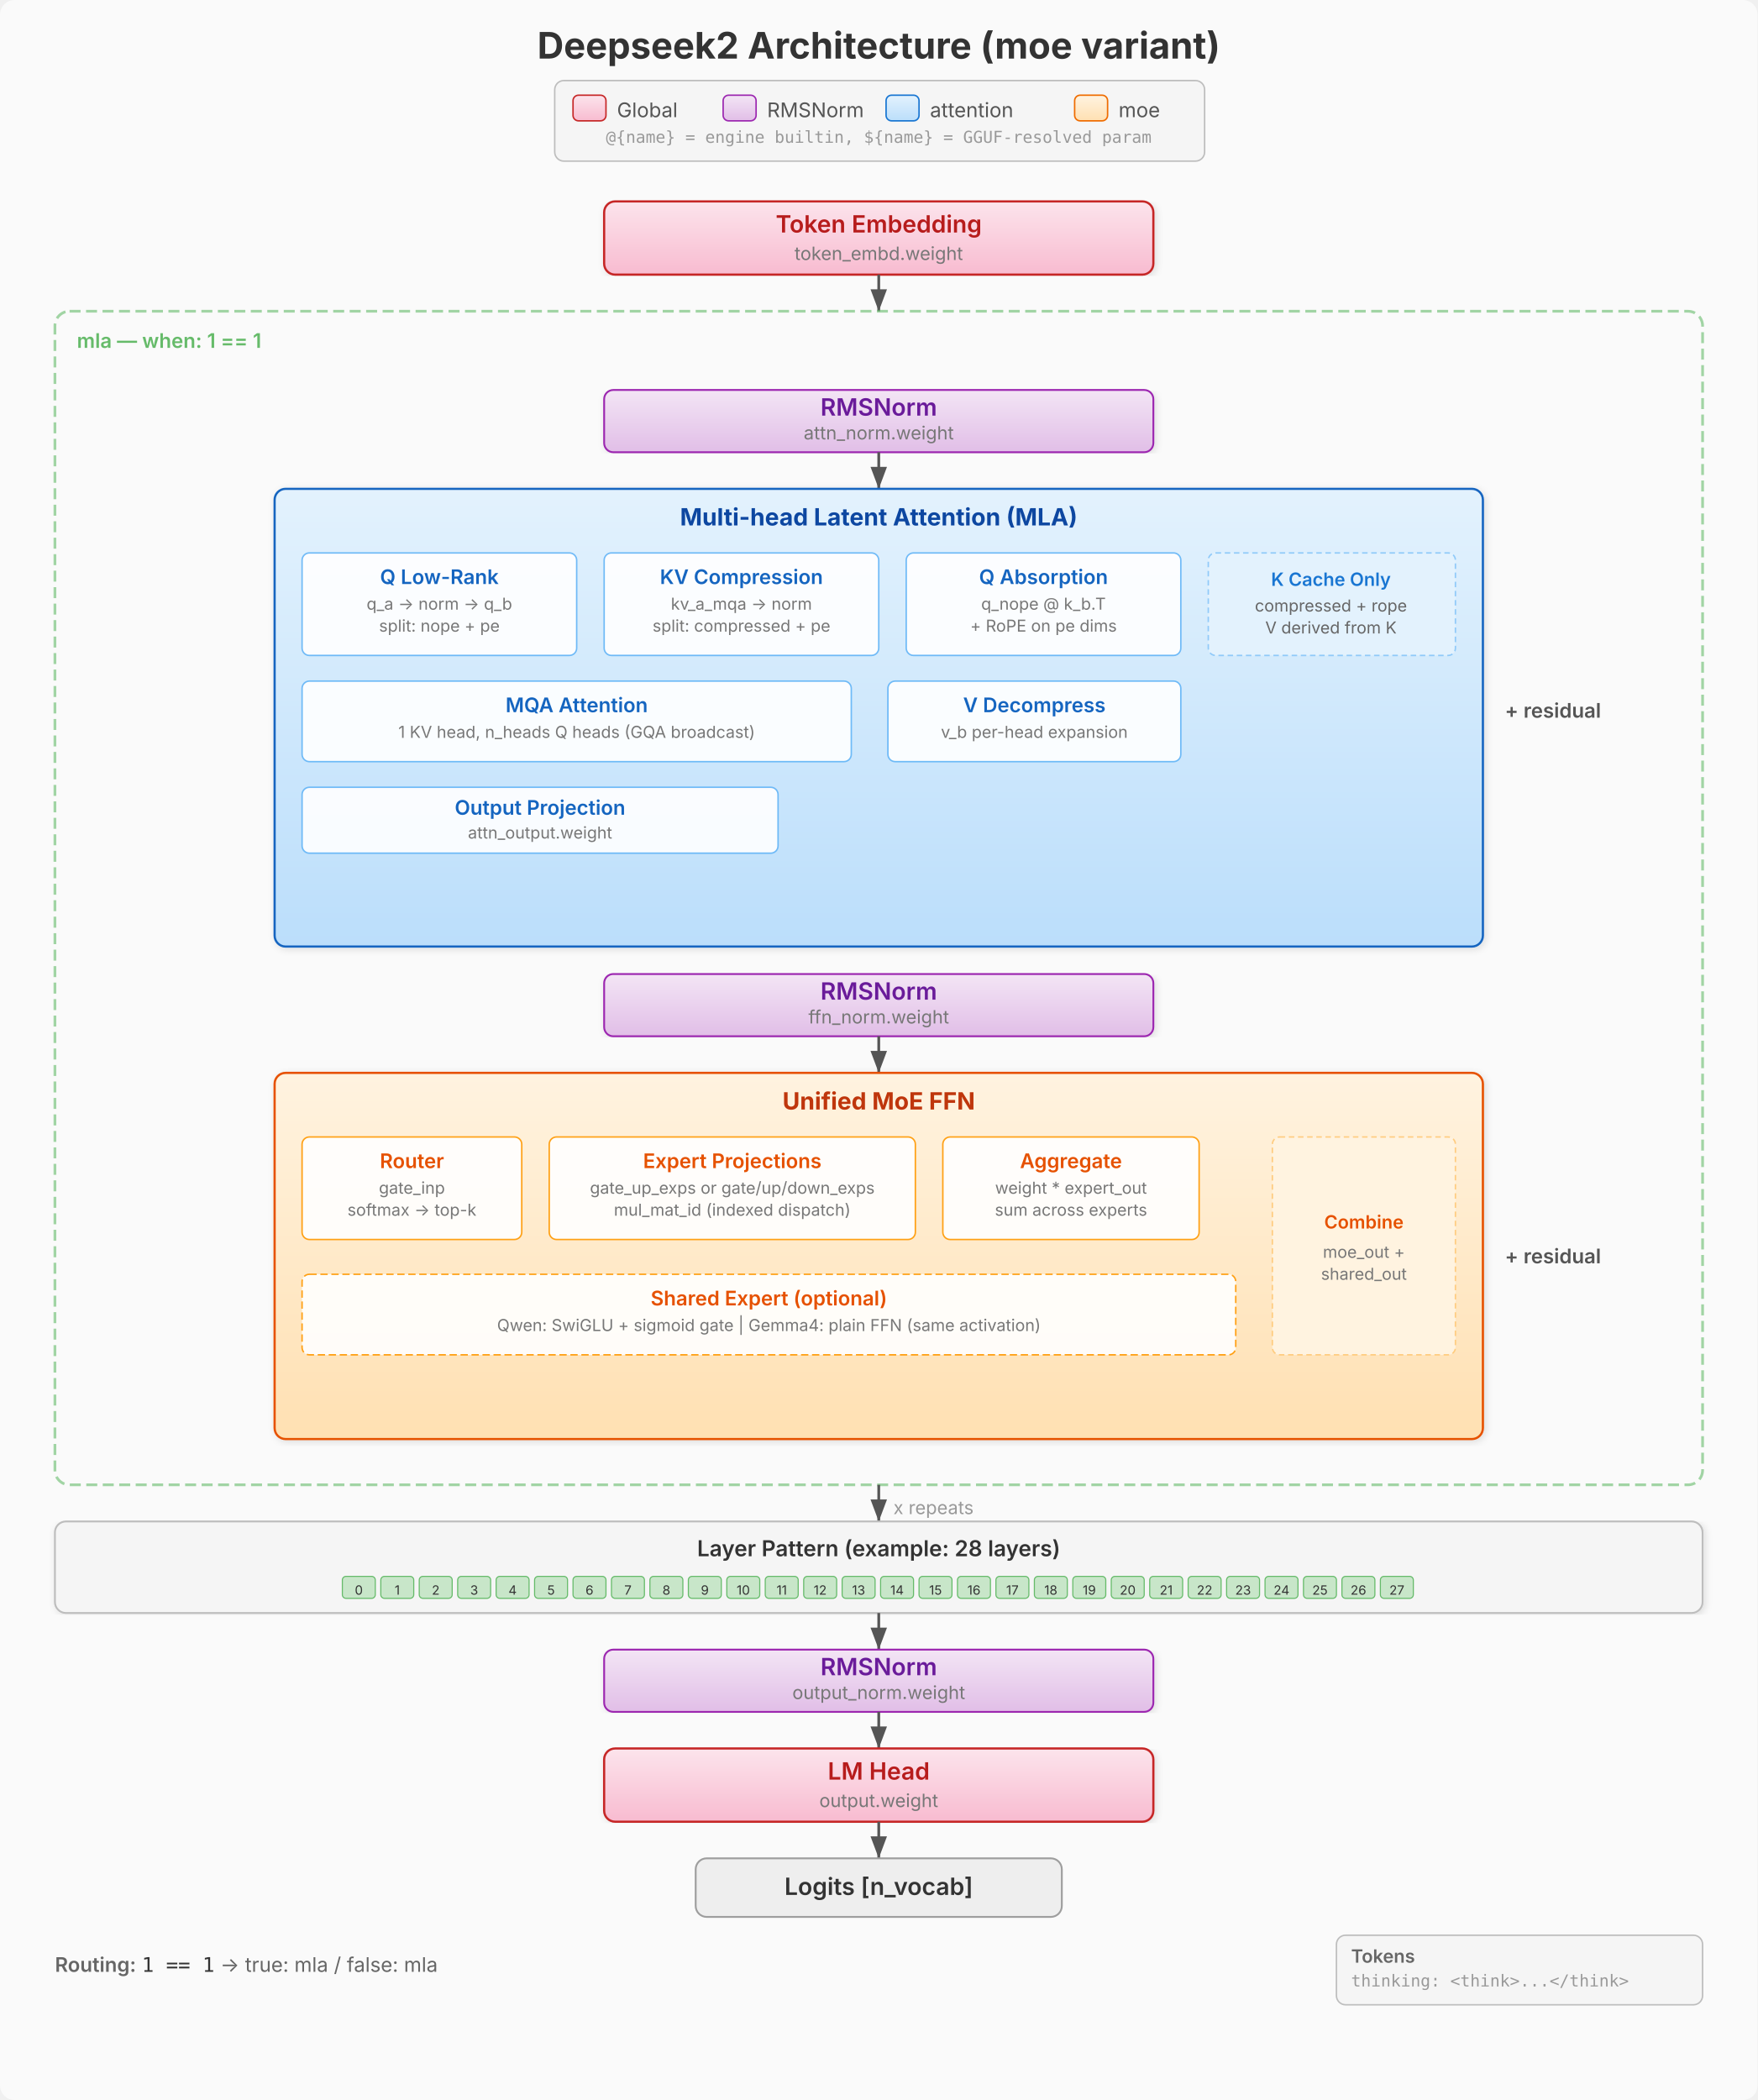
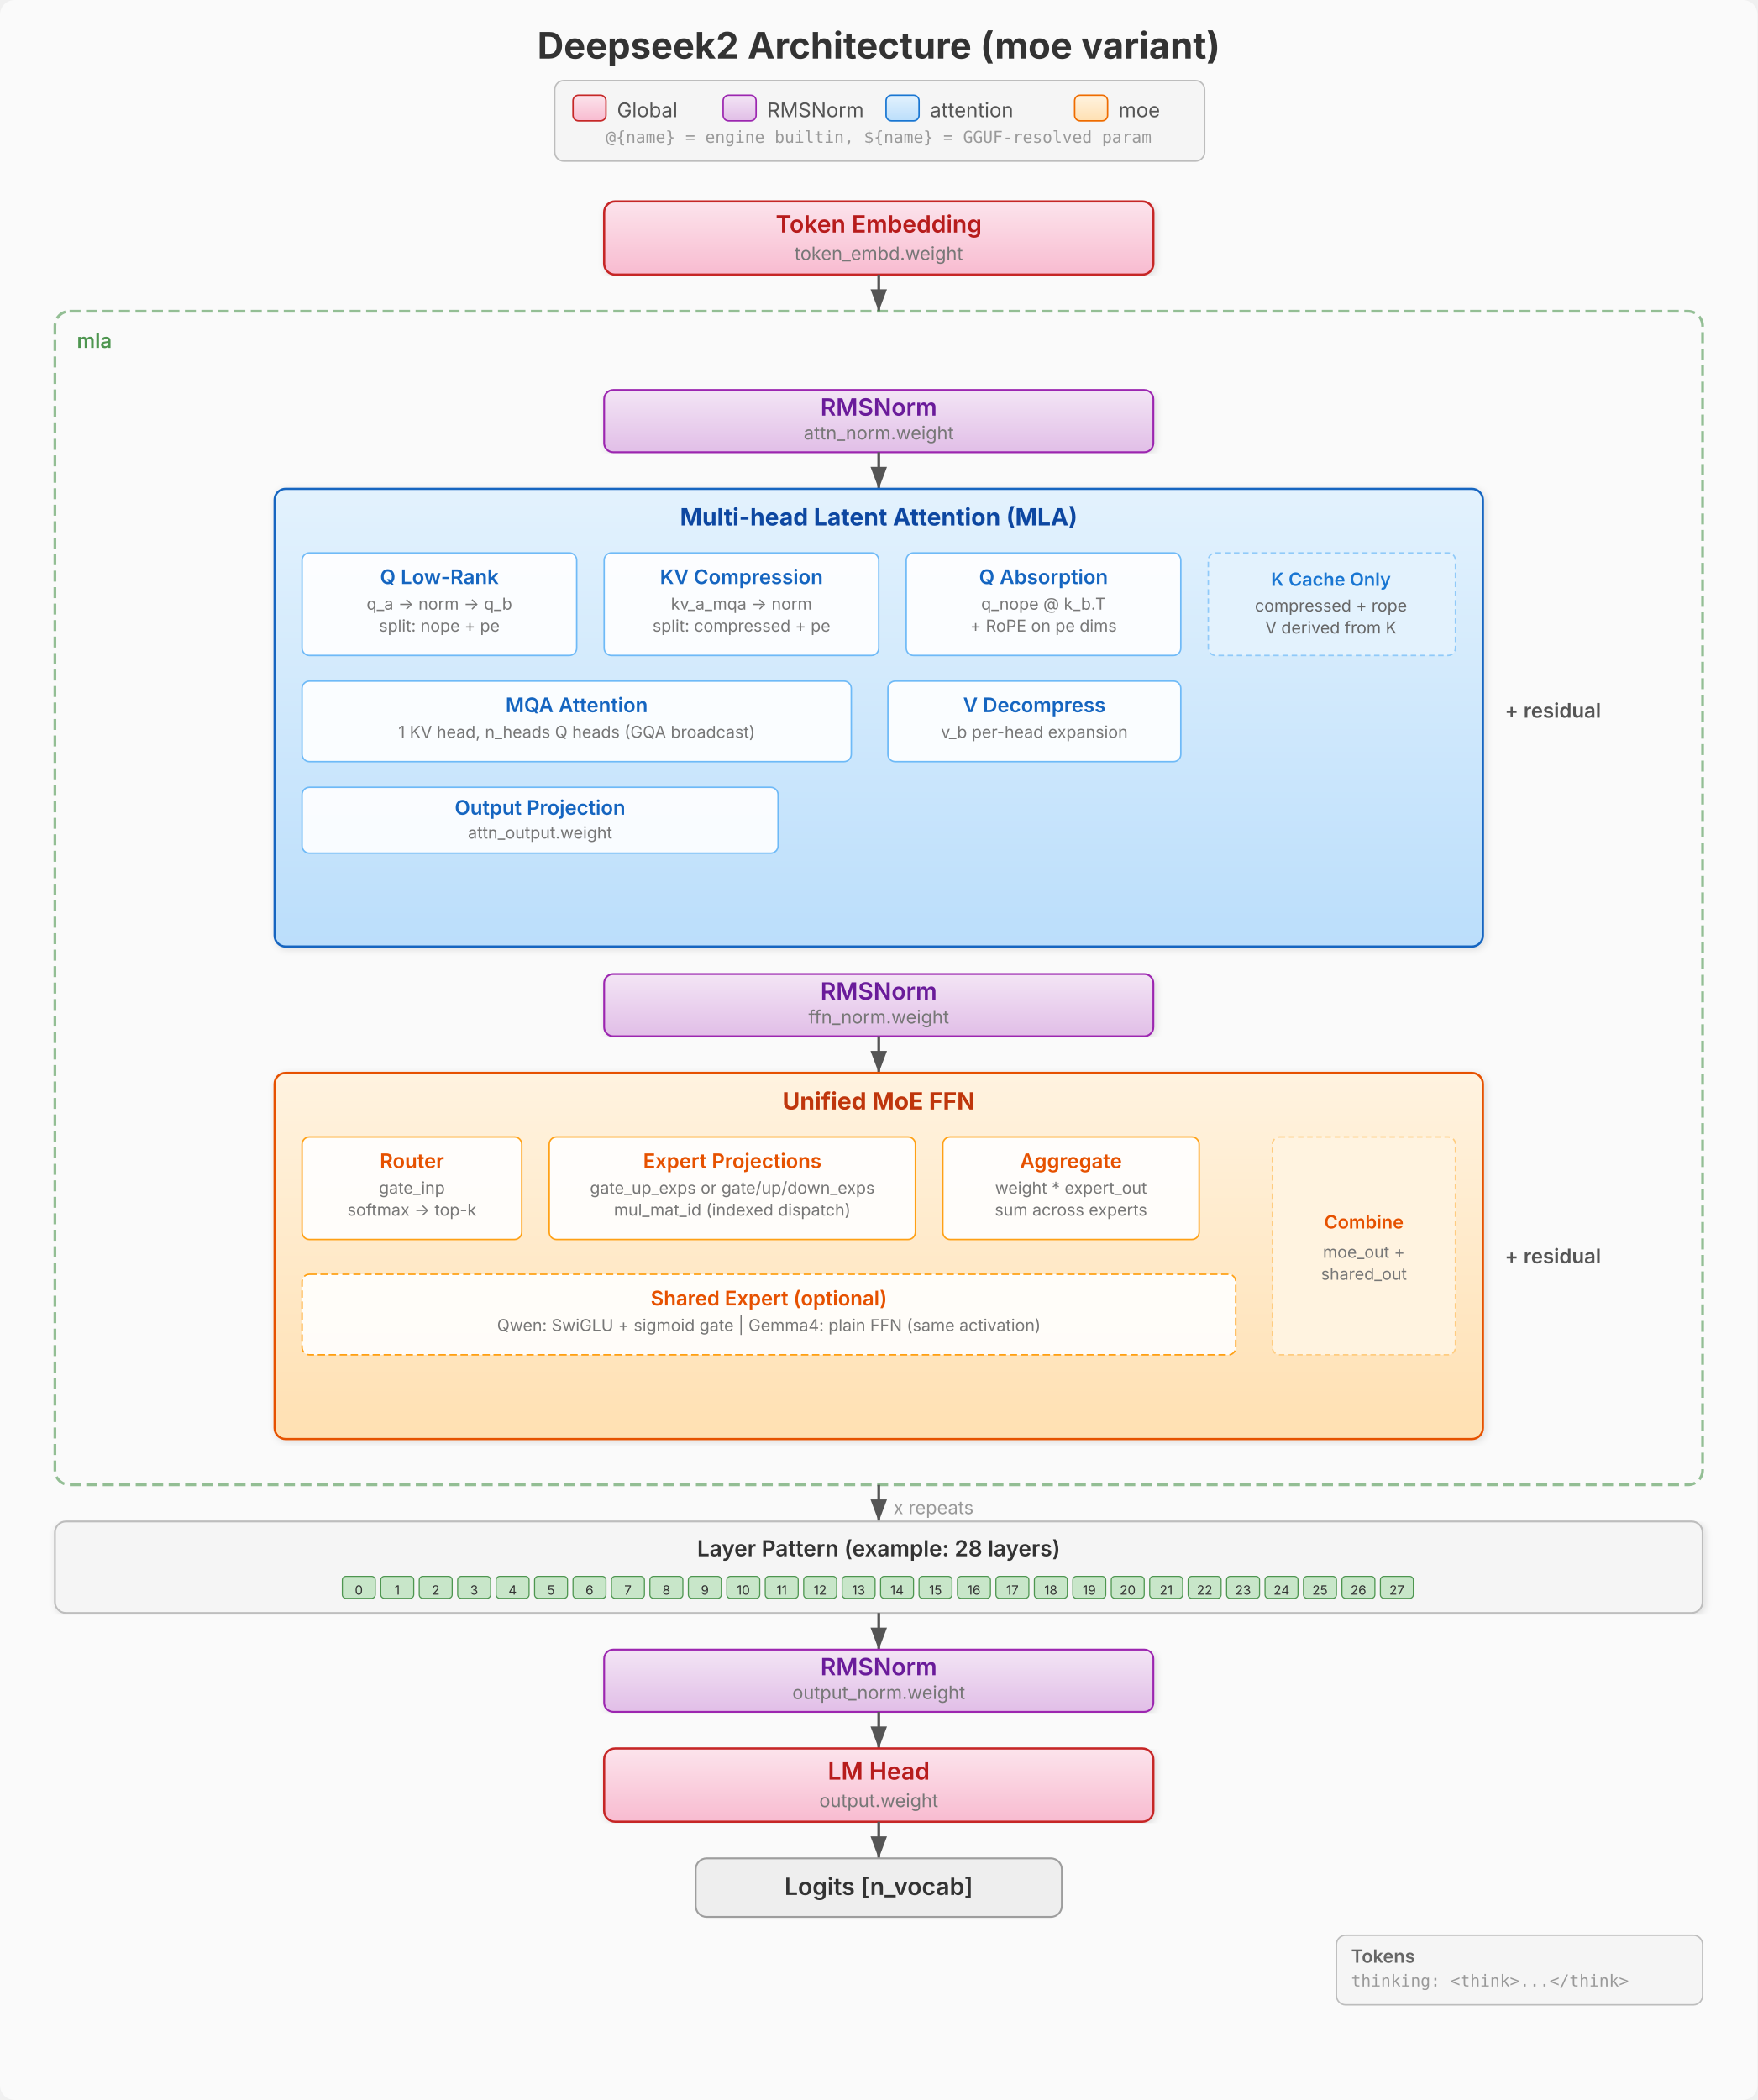
<svg xmlns="http://www.w3.org/2000/svg" viewBox="0 0 960 1147" font-family="system-ui, -apple-system, sans-serif" font-size="13">
  <defs>
    <marker id="arrow" markerWidth="8" markerHeight="6" refX="8" refY="3" orient="auto">
      <path d="M0,0 L8,3 L0,6" fill="#555555" />
    </marker>
    <linearGradient id="ssmGrad" x1="0" y1="0" x2="0" y2="1">
      <stop offset="0%" stop-color="#e8f5e9" />
      <stop offset="100%" stop-color="#c8e6c9" />
    </linearGradient>
    <linearGradient id="attnGrad" x1="0" y1="0" x2="0" y2="1">
      <stop offset="0%" stop-color="#e3f2fd" />
      <stop offset="100%" stop-color="#bbdefb" />
    </linearGradient>
    <linearGradient id="swaGrad" x1="0" y1="0" x2="0" y2="1">
      <stop offset="0%" stop-color="#e8f5e9" />
      <stop offset="100%" stop-color="#c8e6c9" />
    </linearGradient>
    <linearGradient id="ffnGrad" x1="0" y1="0" x2="0" y2="1">
      <stop offset="0%" stop-color="#fff3e0" />
      <stop offset="100%" stop-color="#ffe0b2" />
    </linearGradient>
    <linearGradient id="normGrad" x1="0" y1="0" x2="0" y2="1">
      <stop offset="0%" stop-color="#f3e5f5" />
      <stop offset="100%" stop-color="#e1bee7" />
    </linearGradient>
    <linearGradient id="globalGrad" x1="0" y1="0" x2="0" y2="1">
      <stop offset="0%" stop-color="#fce4ec" />
      <stop offset="100%" stop-color="#f8bbd0" />
    </linearGradient>
    <filter id="shadow" x="-2%" y="-2%" width="104%" height="104%">
      <feDropShadow dx="1" dy="1" stdDeviation="2" flood-opacity="0.12" />
    </filter>
    <g id="block_mla">
      <g>
        <rect width="660" height="250" rx="6" fill="url(#attnGrad)" stroke="#1565c0" stroke-width="1.2" filter="url(#shadow)" />
        <text x="330" y="20" text-anchor="middle" font-weight="700" font-size="13" fill="#0d47a1">Multi-head Latent Attention (MLA)</text>
        <g transform="translate(15, 35)">
          <rect width="150" height="56" rx="4" fill="#fff" stroke="#64b5f6" stroke-width="0.8" opacity="0.9" />
          <text x="75" y="17" text-anchor="middle" font-size="11" font-weight="600" fill="#1565c0">Q Low-Rank</text>
          <text x="75" y="31" text-anchor="middle" font-size="9" fill="#777">q_a -&gt; norm -&gt; q_b</text>
          <text x="75" y="43" text-anchor="middle" font-size="9" fill="#777">split: nope + pe</text>
        </g>
        <g transform="translate(180, 35)">
          <rect width="150" height="56" rx="4" fill="#fff" stroke="#64b5f6" stroke-width="0.8" opacity="0.9" />
          <text x="75" y="17" text-anchor="middle" font-size="11" font-weight="600" fill="#1565c0">KV Compression</text>
          <text x="75" y="31" text-anchor="middle" font-size="9" fill="#777">kv_a_mqa -&gt; norm</text>
          <text x="75" y="43" text-anchor="middle" font-size="9" fill="#777">split: compressed + pe</text>
        </g>
        <g transform="translate(345, 35)">
          <rect width="150" height="56" rx="4" fill="#fff" stroke="#64b5f6" stroke-width="0.8" opacity="0.9" />
          <text x="75" y="17" text-anchor="middle" font-size="11" font-weight="600" fill="#1565c0">Q Absorption</text>
          <text x="75" y="31" text-anchor="middle" font-size="9" fill="#777">q_nope @ k_b.T</text>
          <text x="75" y="43" text-anchor="middle" font-size="9" fill="#777">+ RoPE on pe dims</text>
        </g>
        <g transform="translate(15, 105)">
          <rect width="300" height="44" rx="4" fill="#fff" stroke="#64b5f6" stroke-width="0.8" opacity="0.9" />
          <text x="150" y="17" text-anchor="middle" font-size="11" font-weight="600" fill="#1565c0">MQA Attention</text>
          <text x="150" y="31" text-anchor="middle" font-size="9" fill="#777">1 KV head, n_heads Q heads (GQA broadcast)</text>
        </g>
        <g transform="translate(335, 105)">
          <rect width="160" height="44" rx="4" fill="#fff" stroke="#64b5f6" stroke-width="0.8" opacity="0.9" />
          <text x="80" y="17" text-anchor="middle" font-size="11" font-weight="600" fill="#1565c0">V Decompress</text>
          <text x="80" y="31" text-anchor="middle" font-size="9" fill="#777">v_b per-head expansion</text>
        </g>
        <g transform="translate(15, 163)">
          <rect width="260" height="36" rx="4" fill="#fff" stroke="#64b5f6" stroke-width="0.8" opacity="0.9" />
          <text x="130" y="15" text-anchor="middle" font-size="11" font-weight="600" fill="#1565c0">Output Projection</text>
          <text x="130" y="28" text-anchor="middle" font-size="9" fill="#777">attn_output.weight</text>
        </g>
        <g transform="translate(510, 35)">
          <rect width="135" height="56" rx="4" fill="#e3f2fd" stroke="#90caf9" stroke-width="0.8" stroke-dasharray="3,2" />
          <text x="67" y="18" text-anchor="middle" font-size="10" font-weight="600" fill="#1976d2">K Cache Only</text>
          <text x="67" y="32" text-anchor="middle" font-size="9" fill="#666">compressed + rope</text>
          <text x="67" y="44" text-anchor="middle" font-size="9" fill="#666">V derived from K</text>
        </g>
      </g>
    </g>
    <g id="block_moe">
      <g>
        <rect width="660" height="200" rx="6" fill="url(#ffnGrad)" stroke="#e65100" stroke-width="1.2" filter="url(#shadow)" />
        <text x="330" y="20" text-anchor="middle" font-weight="700" font-size="13" fill="#bf360c">Unified MoE FFN</text>
        <g transform="translate(15, 35)">
          <rect width="120" height="56" rx="4" fill="#fff" stroke="#ff9800" stroke-width="0.8" opacity="0.9" />
          <text x="60" y="17" text-anchor="middle" font-size="11" font-weight="600" fill="#e65100">Router</text>
          <text x="60" y="31" text-anchor="middle" font-size="9" fill="#777">gate_inp</text>
          <text x="60" y="43" text-anchor="middle" font-size="9" fill="#777">softmax -&gt; top-k</text>
        </g>
        <g transform="translate(150, 35)">
          <rect width="200" height="56" rx="4" fill="#fff" stroke="#ff9800" stroke-width="0.8" opacity="0.9" />
          <text x="100" y="17" text-anchor="middle" font-size="11" font-weight="600" fill="#e65100">Expert Projections</text>
          <text x="100" y="31" text-anchor="middle" font-size="9" fill="#777">gate_up_exps or gate/up/down_exps</text>
          <text x="100" y="43" text-anchor="middle" font-size="9" fill="#777">mul_mat_id (indexed dispatch)</text>
        </g>
        <g transform="translate(365, 35)">
          <rect width="140" height="56" rx="4" fill="#fff" stroke="#ff9800" stroke-width="0.8" opacity="0.9" />
          <text x="70" y="17" text-anchor="middle" font-size="11" font-weight="600" fill="#e65100">Aggregate</text>
          <text x="70" y="31" text-anchor="middle" font-size="9" fill="#777">weight * expert_out</text>
          <text x="70" y="43" text-anchor="middle" font-size="9" fill="#777">sum across experts</text>
        </g>
        <g transform="translate(15, 110)">
          <rect width="510" height="44" rx="4" fill="#fff" stroke="#ff9800" stroke-width="0.8" opacity="0.9" stroke-dasharray="4,2" />
          <text x="255" y="17" text-anchor="middle" font-size="11" font-weight="600" fill="#e65100">Shared Expert (optional)</text>
          <text x="255" y="31" text-anchor="middle" font-size="9" fill="#777">Qwen: SwiGLU + sigmoid gate | Gemma4: plain FFN (same activation)</text>
        </g>
        <g transform="translate(545, 35)">
          <rect width="100" height="119" rx="4" fill="#fff3e0" stroke="#ffcc80" stroke-width="0.8" stroke-dasharray="3,2" />
          <text x="50" y="50" text-anchor="middle" font-size="10" font-weight="600" fill="#e65100">Combine</text>
          <text x="50" y="66" text-anchor="middle" font-size="9" fill="#777">moe_out +</text>
          <text x="50" y="78" text-anchor="middle" font-size="9" fill="#777">shared_out</text>
        </g>
      </g>
    </g>
  </defs>
  <rect width="960" height="1147" fill="#fafafa" rx="8" />
  <text x="480" y="32" text-anchor="middle" font-size="20" font-weight="bold" fill="#333333">Deepseek2 Architecture (moe variant)</text>
  <rect x="303" y="44" width="355" height="44" rx="5" fill="#f5f5f5" stroke="#bdbdbd" stroke-width="0.8" />
  <g transform="translate(313, 52)">
    <rect x="0" width="18" height="14" rx="3" fill="url(#globalGrad)" stroke="#C62828" stroke-width="0.8" />
    <text x="24" y="12" font-size="11" fill="#555555">Global</text>
    <rect x="82" width="18" height="14" rx="3" fill="url(#normGrad)" stroke="#9C27B0" stroke-width="0.8" />
    <text x="106" y="12" font-size="11" fill="#555555">RMSNorm</text>
    <rect x="171" width="18" height="14" rx="3" fill="url(#attnGrad)" stroke="#1976D2" stroke-width="0.8" />
    <text x="195" y="12" font-size="11" fill="#555555">attention</text>
    <rect x="274" width="18" height="14" rx="3" fill="url(#ffnGrad)" stroke="#EF6C00" stroke-width="0.8" />
    <text x="298" y="12" font-size="11" fill="#555555">moe</text>
  </g>
  <text x="480" y="78" text-anchor="middle" font-size="9" fill="#999999" font-family="monospace">@{name} = engine builtin, ${name} = GGUF-resolved param</text>
  <g transform="translate(330, 110)">
    <rect width="300" height="40" rx="6" fill="url(#globalGrad)" stroke="#C62828" stroke-width="1.2" filter="url(#shadow)" />
    <text x="150" y="17" text-anchor="middle" font-weight="600" fill="#b71c1c">Token Embedding</text>
    <text x="150" y="32" text-anchor="middle" font-size="10" fill="#777777">token_embd.weight</text>
  </g>
  <line x1="480" y1="150" x2="480" y2="170" stroke="#555555" stroke-width="1.5" marker-end="url(#arrow)" />
-   <rect x="30" y="170" width="900" height="641" rx="8" fill="none" stroke="#66BB6A" stroke-width="1.5" stroke-dasharray="6,3" opacity="0.6" />
-   <text x="42" y="190" font-size="11" font-weight="600" fill="#66BB6A">mla — when: 1 == 1</text>
+   <rect x="30" y="170" width="900" height="641" rx="8" fill="none" stroke="#4E9650" stroke-width="1.5" stroke-dasharray="6,3" opacity="0.6" />
+   <text x="42" y="190" font-size="11" font-weight="600" fill="#4E9650">mla</text>
  <g transform="translate(330, 213)">
    <rect width="300" height="34" rx="5" fill="url(#normGrad)" stroke="#9C27B0" stroke-width="1" filter="url(#shadow)" />
    <text x="150" y="14" text-anchor="middle" font-weight="600" fill="#6a1b9a">RMSNorm</text>
    <text x="150" y="27" text-anchor="middle" font-size="10" fill="#777777">attn_norm.weight</text>
  </g>
  <line x1="480" y1="247" x2="480" y2="267" stroke="#555555" stroke-width="1.5" marker-end="url(#arrow)" />
  <use href="#block_mla" transform="translate(150, 267)" />
  <text x="822" y="392" font-size="11" fill="#555555" font-weight="600">+ residual</text>
  <g transform="translate(330, 532)">
    <rect width="300" height="34" rx="5" fill="url(#normGrad)" stroke="#9C27B0" stroke-width="1" filter="url(#shadow)" />
    <text x="150" y="14" text-anchor="middle" font-weight="600" fill="#6a1b9a">RMSNorm</text>
    <text x="150" y="27" text-anchor="middle" font-size="10" fill="#777777">ffn_norm.weight</text>
  </g>
  <line x1="480" y1="566" x2="480" y2="586" stroke="#555555" stroke-width="1.5" marker-end="url(#arrow)" />
  <use href="#block_moe" transform="translate(150, 586)" />
  <text x="822" y="690" font-size="11" fill="#555555" font-weight="600">+ residual</text>
  <line x1="480" y1="811" x2="480" y2="831" stroke="#555555" stroke-width="1.5" marker-end="url(#arrow)" />
  <text x="488" y="827" font-size="10" fill="#999999">x repeats</text>
  <g transform="translate(30, 831)">
    <rect width="900" height="50" rx="6" fill="#f5f5f5" stroke="#bdbdbd" stroke-width="1" filter="url(#shadow)" />
    <text x="450" y="19" text-anchor="middle" font-size="12" font-weight="600" fill="#333333">Layer Pattern (example: 28 layers)</text>
    <g transform="translate(157, 30)">
-       <rect x="0" width="18" height="12" rx="2" fill="#c8e6c9" stroke="#66BB6A" stroke-width="0.6" />
+       <rect x="0" width="18" height="12" rx="2" fill="#c8e6c9" stroke="#4E9650" stroke-width="0.6" />
      <text x="9" y="10" text-anchor="middle" font-size="7" fill="#333333">0</text>
-       <rect x="21" width="18" height="12" rx="2" fill="#c8e6c9" stroke="#66BB6A" stroke-width="0.6" />
+       <rect x="21" width="18" height="12" rx="2" fill="#c8e6c9" stroke="#4E9650" stroke-width="0.6" />
      <text x="30" y="10" text-anchor="middle" font-size="7" fill="#333333">1</text>
-       <rect x="42" width="18" height="12" rx="2" fill="#c8e6c9" stroke="#66BB6A" stroke-width="0.6" />
+       <rect x="42" width="18" height="12" rx="2" fill="#c8e6c9" stroke="#4E9650" stroke-width="0.6" />
      <text x="51" y="10" text-anchor="middle" font-size="7" fill="#333333">2</text>
-       <rect x="63" width="18" height="12" rx="2" fill="#c8e6c9" stroke="#66BB6A" stroke-width="0.6" />
+       <rect x="63" width="18" height="12" rx="2" fill="#c8e6c9" stroke="#4E9650" stroke-width="0.6" />
      <text x="72" y="10" text-anchor="middle" font-size="7" fill="#333333">3</text>
-       <rect x="84" width="18" height="12" rx="2" fill="#c8e6c9" stroke="#66BB6A" stroke-width="0.6" />
+       <rect x="84" width="18" height="12" rx="2" fill="#c8e6c9" stroke="#4E9650" stroke-width="0.6" />
      <text x="93" y="10" text-anchor="middle" font-size="7" fill="#333333">4</text>
-       <rect x="105" width="18" height="12" rx="2" fill="#c8e6c9" stroke="#66BB6A" stroke-width="0.6" />
+       <rect x="105" width="18" height="12" rx="2" fill="#c8e6c9" stroke="#4E9650" stroke-width="0.6" />
      <text x="114" y="10" text-anchor="middle" font-size="7" fill="#333333">5</text>
-       <rect x="126" width="18" height="12" rx="2" fill="#c8e6c9" stroke="#66BB6A" stroke-width="0.6" />
+       <rect x="126" width="18" height="12" rx="2" fill="#c8e6c9" stroke="#4E9650" stroke-width="0.6" />
      <text x="135" y="10" text-anchor="middle" font-size="7" fill="#333333">6</text>
-       <rect x="147" width="18" height="12" rx="2" fill="#c8e6c9" stroke="#66BB6A" stroke-width="0.6" />
+       <rect x="147" width="18" height="12" rx="2" fill="#c8e6c9" stroke="#4E9650" stroke-width="0.6" />
      <text x="156" y="10" text-anchor="middle" font-size="7" fill="#333333">7</text>
-       <rect x="168" width="18" height="12" rx="2" fill="#c8e6c9" stroke="#66BB6A" stroke-width="0.6" />
+       <rect x="168" width="18" height="12" rx="2" fill="#c8e6c9" stroke="#4E9650" stroke-width="0.6" />
      <text x="177" y="10" text-anchor="middle" font-size="7" fill="#333333">8</text>
-       <rect x="189" width="18" height="12" rx="2" fill="#c8e6c9" stroke="#66BB6A" stroke-width="0.6" />
+       <rect x="189" width="18" height="12" rx="2" fill="#c8e6c9" stroke="#4E9650" stroke-width="0.6" />
      <text x="198" y="10" text-anchor="middle" font-size="7" fill="#333333">9</text>
-       <rect x="210" width="18" height="12" rx="2" fill="#c8e6c9" stroke="#66BB6A" stroke-width="0.6" />
+       <rect x="210" width="18" height="12" rx="2" fill="#c8e6c9" stroke="#4E9650" stroke-width="0.6" />
      <text x="219" y="10" text-anchor="middle" font-size="7" fill="#333333">10</text>
-       <rect x="231" width="18" height="12" rx="2" fill="#c8e6c9" stroke="#66BB6A" stroke-width="0.6" />
+       <rect x="231" width="18" height="12" rx="2" fill="#c8e6c9" stroke="#4E9650" stroke-width="0.6" />
      <text x="240" y="10" text-anchor="middle" font-size="7" fill="#333333">11</text>
-       <rect x="252" width="18" height="12" rx="2" fill="#c8e6c9" stroke="#66BB6A" stroke-width="0.6" />
+       <rect x="252" width="18" height="12" rx="2" fill="#c8e6c9" stroke="#4E9650" stroke-width="0.6" />
      <text x="261" y="10" text-anchor="middle" font-size="7" fill="#333333">12</text>
-       <rect x="273" width="18" height="12" rx="2" fill="#c8e6c9" stroke="#66BB6A" stroke-width="0.6" />
+       <rect x="273" width="18" height="12" rx="2" fill="#c8e6c9" stroke="#4E9650" stroke-width="0.6" />
      <text x="282" y="10" text-anchor="middle" font-size="7" fill="#333333">13</text>
-       <rect x="294" width="18" height="12" rx="2" fill="#c8e6c9" stroke="#66BB6A" stroke-width="0.6" />
+       <rect x="294" width="18" height="12" rx="2" fill="#c8e6c9" stroke="#4E9650" stroke-width="0.6" />
      <text x="303" y="10" text-anchor="middle" font-size="7" fill="#333333">14</text>
-       <rect x="315" width="18" height="12" rx="2" fill="#c8e6c9" stroke="#66BB6A" stroke-width="0.6" />
+       <rect x="315" width="18" height="12" rx="2" fill="#c8e6c9" stroke="#4E9650" stroke-width="0.6" />
      <text x="324" y="10" text-anchor="middle" font-size="7" fill="#333333">15</text>
-       <rect x="336" width="18" height="12" rx="2" fill="#c8e6c9" stroke="#66BB6A" stroke-width="0.6" />
+       <rect x="336" width="18" height="12" rx="2" fill="#c8e6c9" stroke="#4E9650" stroke-width="0.6" />
      <text x="345" y="10" text-anchor="middle" font-size="7" fill="#333333">16</text>
-       <rect x="357" width="18" height="12" rx="2" fill="#c8e6c9" stroke="#66BB6A" stroke-width="0.6" />
+       <rect x="357" width="18" height="12" rx="2" fill="#c8e6c9" stroke="#4E9650" stroke-width="0.6" />
      <text x="366" y="10" text-anchor="middle" font-size="7" fill="#333333">17</text>
-       <rect x="378" width="18" height="12" rx="2" fill="#c8e6c9" stroke="#66BB6A" stroke-width="0.6" />
+       <rect x="378" width="18" height="12" rx="2" fill="#c8e6c9" stroke="#4E9650" stroke-width="0.6" />
      <text x="387" y="10" text-anchor="middle" font-size="7" fill="#333333">18</text>
-       <rect x="399" width="18" height="12" rx="2" fill="#c8e6c9" stroke="#66BB6A" stroke-width="0.6" />
+       <rect x="399" width="18" height="12" rx="2" fill="#c8e6c9" stroke="#4E9650" stroke-width="0.6" />
      <text x="408" y="10" text-anchor="middle" font-size="7" fill="#333333">19</text>
-       <rect x="420" width="18" height="12" rx="2" fill="#c8e6c9" stroke="#66BB6A" stroke-width="0.6" />
+       <rect x="420" width="18" height="12" rx="2" fill="#c8e6c9" stroke="#4E9650" stroke-width="0.6" />
      <text x="429" y="10" text-anchor="middle" font-size="7" fill="#333333">20</text>
-       <rect x="441" width="18" height="12" rx="2" fill="#c8e6c9" stroke="#66BB6A" stroke-width="0.6" />
+       <rect x="441" width="18" height="12" rx="2" fill="#c8e6c9" stroke="#4E9650" stroke-width="0.6" />
      <text x="450" y="10" text-anchor="middle" font-size="7" fill="#333333">21</text>
-       <rect x="462" width="18" height="12" rx="2" fill="#c8e6c9" stroke="#66BB6A" stroke-width="0.6" />
+       <rect x="462" width="18" height="12" rx="2" fill="#c8e6c9" stroke="#4E9650" stroke-width="0.6" />
      <text x="471" y="10" text-anchor="middle" font-size="7" fill="#333333">22</text>
-       <rect x="483" width="18" height="12" rx="2" fill="#c8e6c9" stroke="#66BB6A" stroke-width="0.6" />
+       <rect x="483" width="18" height="12" rx="2" fill="#c8e6c9" stroke="#4E9650" stroke-width="0.6" />
      <text x="492" y="10" text-anchor="middle" font-size="7" fill="#333333">23</text>
-       <rect x="504" width="18" height="12" rx="2" fill="#c8e6c9" stroke="#66BB6A" stroke-width="0.6" />
+       <rect x="504" width="18" height="12" rx="2" fill="#c8e6c9" stroke="#4E9650" stroke-width="0.6" />
      <text x="513" y="10" text-anchor="middle" font-size="7" fill="#333333">24</text>
-       <rect x="525" width="18" height="12" rx="2" fill="#c8e6c9" stroke="#66BB6A" stroke-width="0.6" />
+       <rect x="525" width="18" height="12" rx="2" fill="#c8e6c9" stroke="#4E9650" stroke-width="0.6" />
      <text x="534" y="10" text-anchor="middle" font-size="7" fill="#333333">25</text>
-       <rect x="546" width="18" height="12" rx="2" fill="#c8e6c9" stroke="#66BB6A" stroke-width="0.6" />
+       <rect x="546" width="18" height="12" rx="2" fill="#c8e6c9" stroke="#4E9650" stroke-width="0.6" />
      <text x="555" y="10" text-anchor="middle" font-size="7" fill="#333333">26</text>
-       <rect x="567" width="18" height="12" rx="2" fill="#c8e6c9" stroke="#66BB6A" stroke-width="0.6" />
+       <rect x="567" width="18" height="12" rx="2" fill="#c8e6c9" stroke="#4E9650" stroke-width="0.6" />
      <text x="576" y="10" text-anchor="middle" font-size="7" fill="#333333">27</text>
    </g>
  </g>
  <line x1="480" y1="881" x2="480" y2="901" stroke="#555555" stroke-width="1.5" marker-end="url(#arrow)" />
  <g transform="translate(330, 901)">
    <rect width="300" height="34" rx="5" fill="url(#normGrad)" stroke="#9C27B0" stroke-width="1" filter="url(#shadow)" />
    <text x="150" y="14" text-anchor="middle" font-weight="600" fill="#6a1b9a">RMSNorm</text>
    <text x="150" y="27" text-anchor="middle" font-size="10" fill="#777777">output_norm.weight</text>
  </g>
  <line x1="480" y1="935" x2="480" y2="955" stroke="#555555" stroke-width="1.5" marker-end="url(#arrow)" />
  <g transform="translate(330, 955)">
    <rect width="300" height="40" rx="6" fill="url(#globalGrad)" stroke="#C62828" stroke-width="1.2" filter="url(#shadow)" />
    <text x="150" y="17" text-anchor="middle" font-weight="600" fill="#b71c1c">LM Head</text>
    <text x="150" y="32" text-anchor="middle" font-size="10" fill="#777777">output.weight</text>
  </g>
  <line x1="480" y1="995" x2="480" y2="1015" stroke="#555555" stroke-width="1.5" marker-end="url(#arrow)" />
  <g transform="translate(380, 1015)">
    <rect width="200" height="32" rx="6" fill="#eeeeee" stroke="#9e9e9e" stroke-width="1" />
    <text x="100" y="20" text-anchor="middle" font-weight="600" fill="#333333">Logits [n_vocab]</text>
  </g>
-   <text x="30" y="1077" font-size="11" fill="#666666">
-     <tspan font-weight="600">Routing:</tspan>
-     <tspan font-family="monospace" fill="#333333">1 == 1</tspan> -&gt; true: mla / false: mla</text>
  <rect x="730" y="1057" width="200" height="38" rx="5" fill="#f5f5f5" stroke="#bdbdbd" stroke-width="0.8" />
  <text x="738" y="1072" font-size="10" font-weight="600" fill="#666666">Tokens</text>
  <text x="738" y="1085" font-size="9" fill="#999999" font-family="monospace">thinking: &lt;think&gt;...&lt;/think&gt;</text>
</svg>
